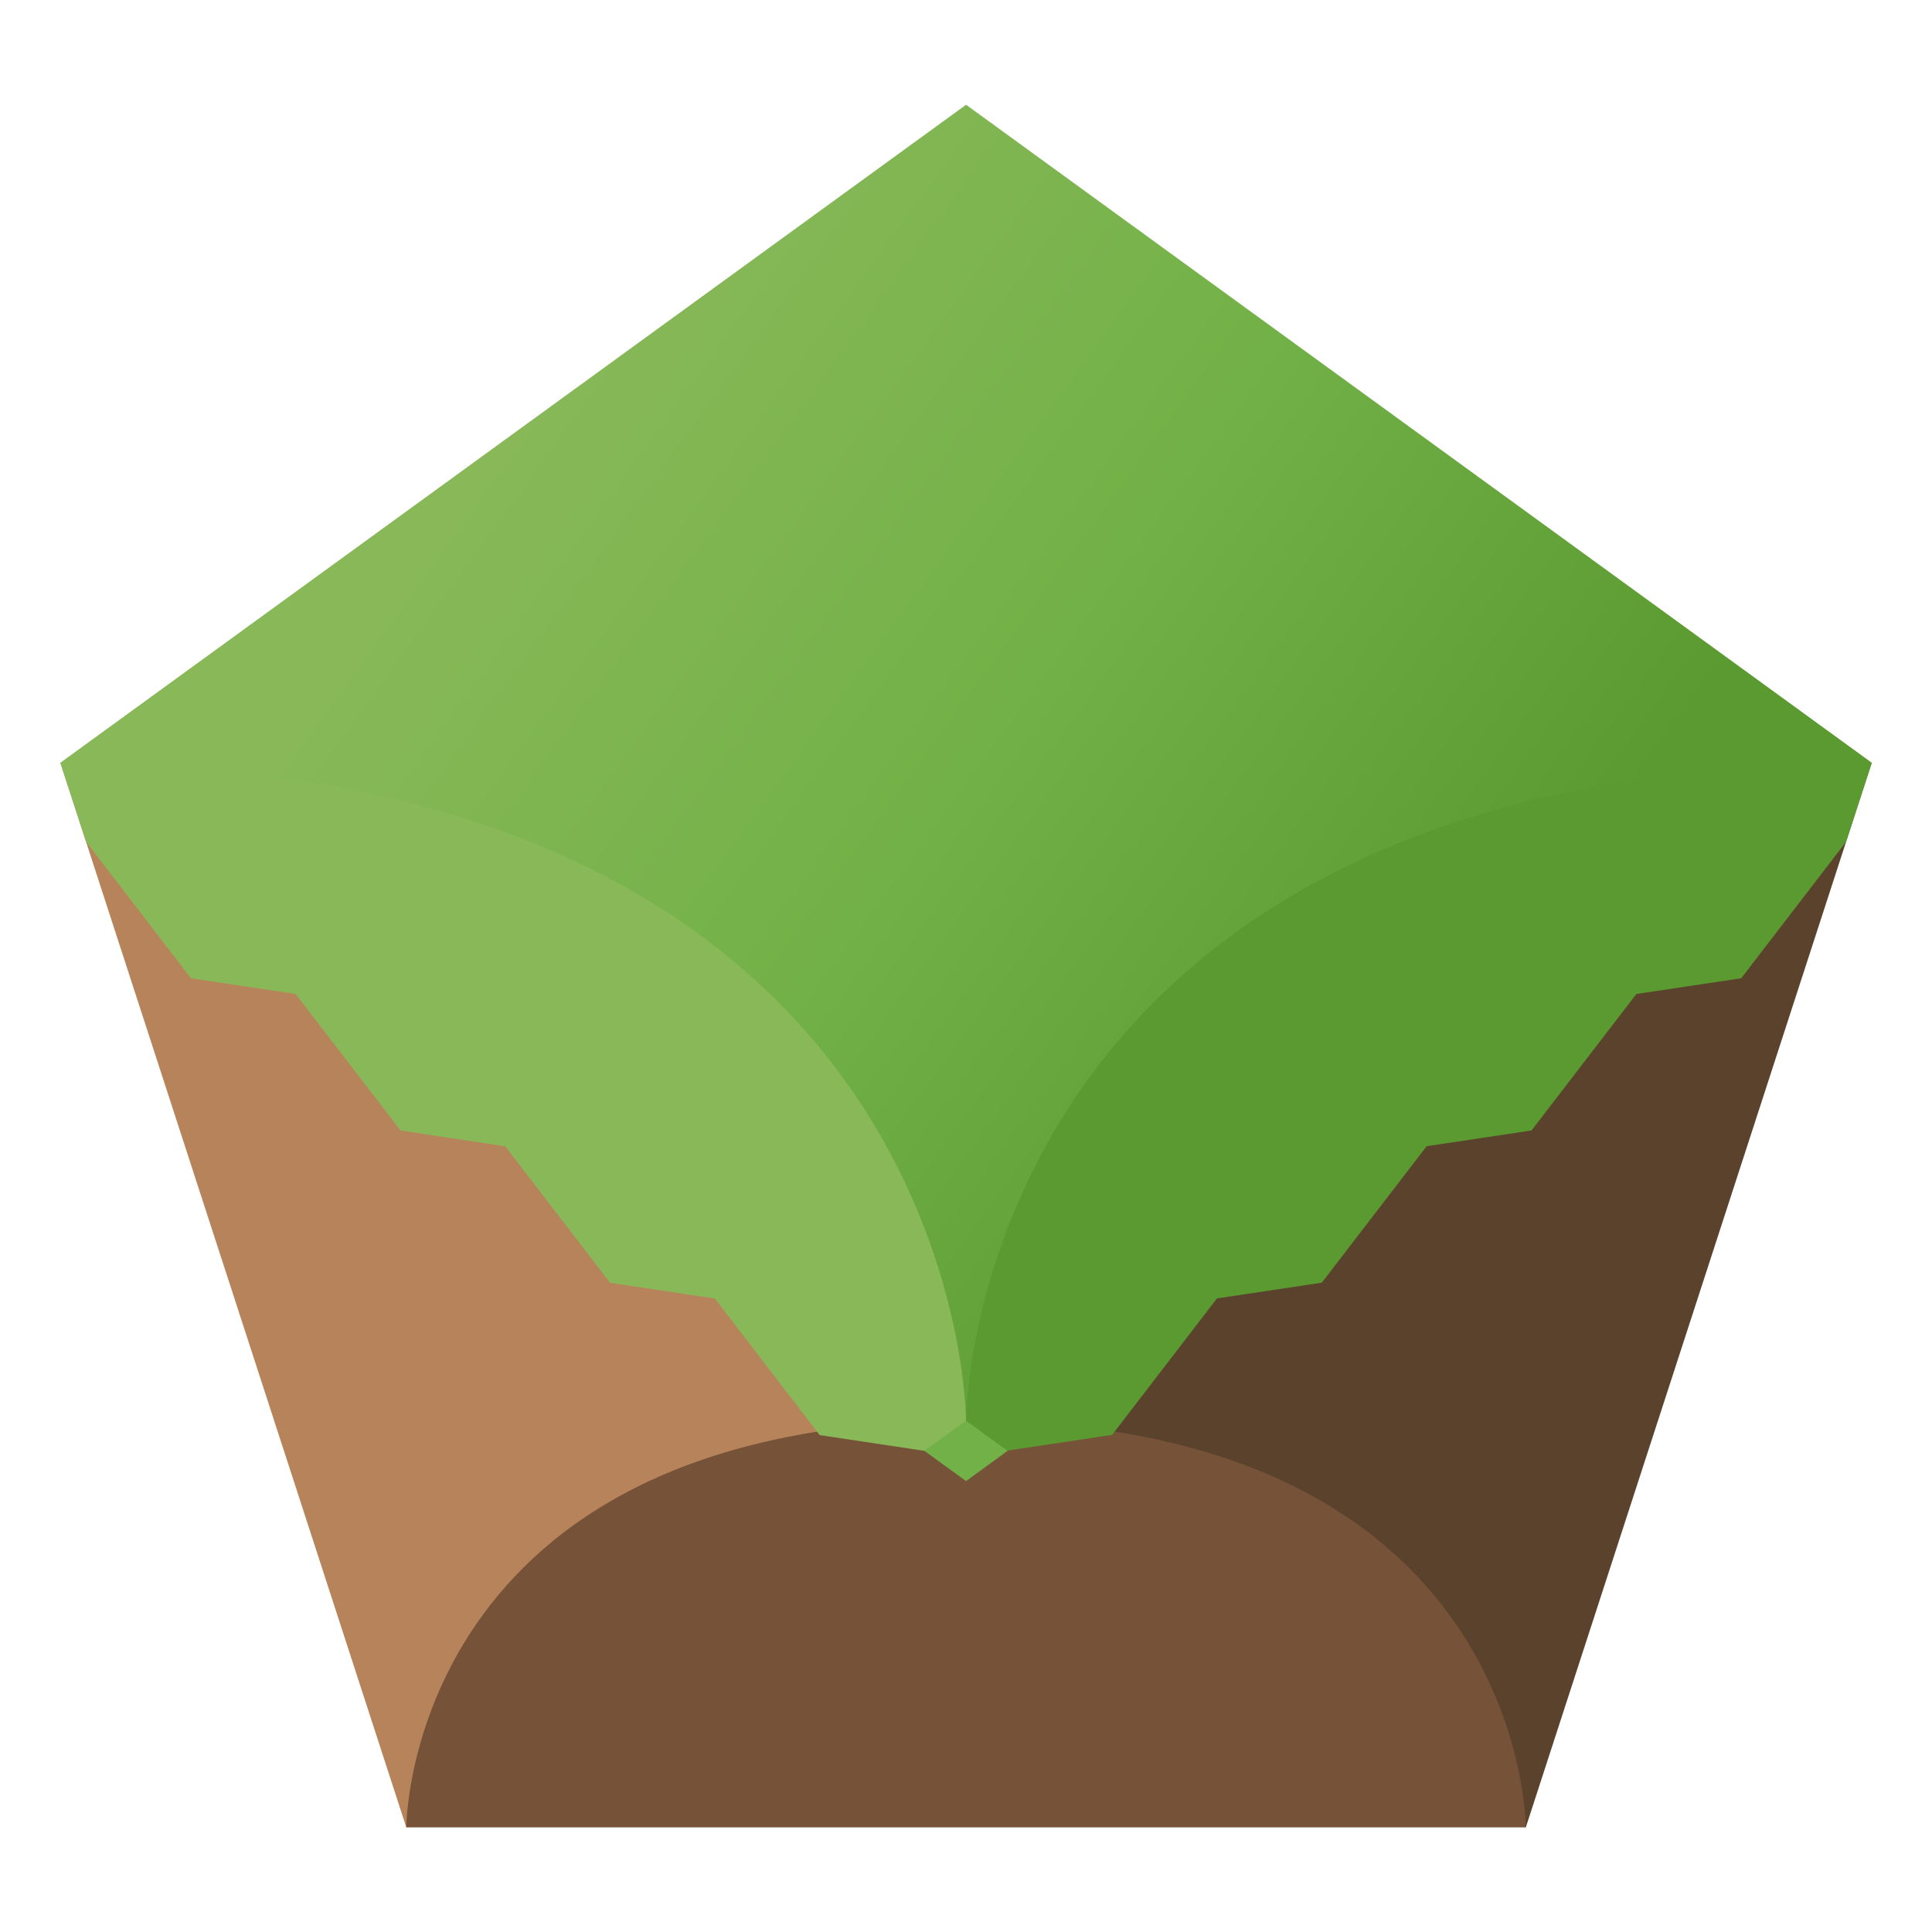
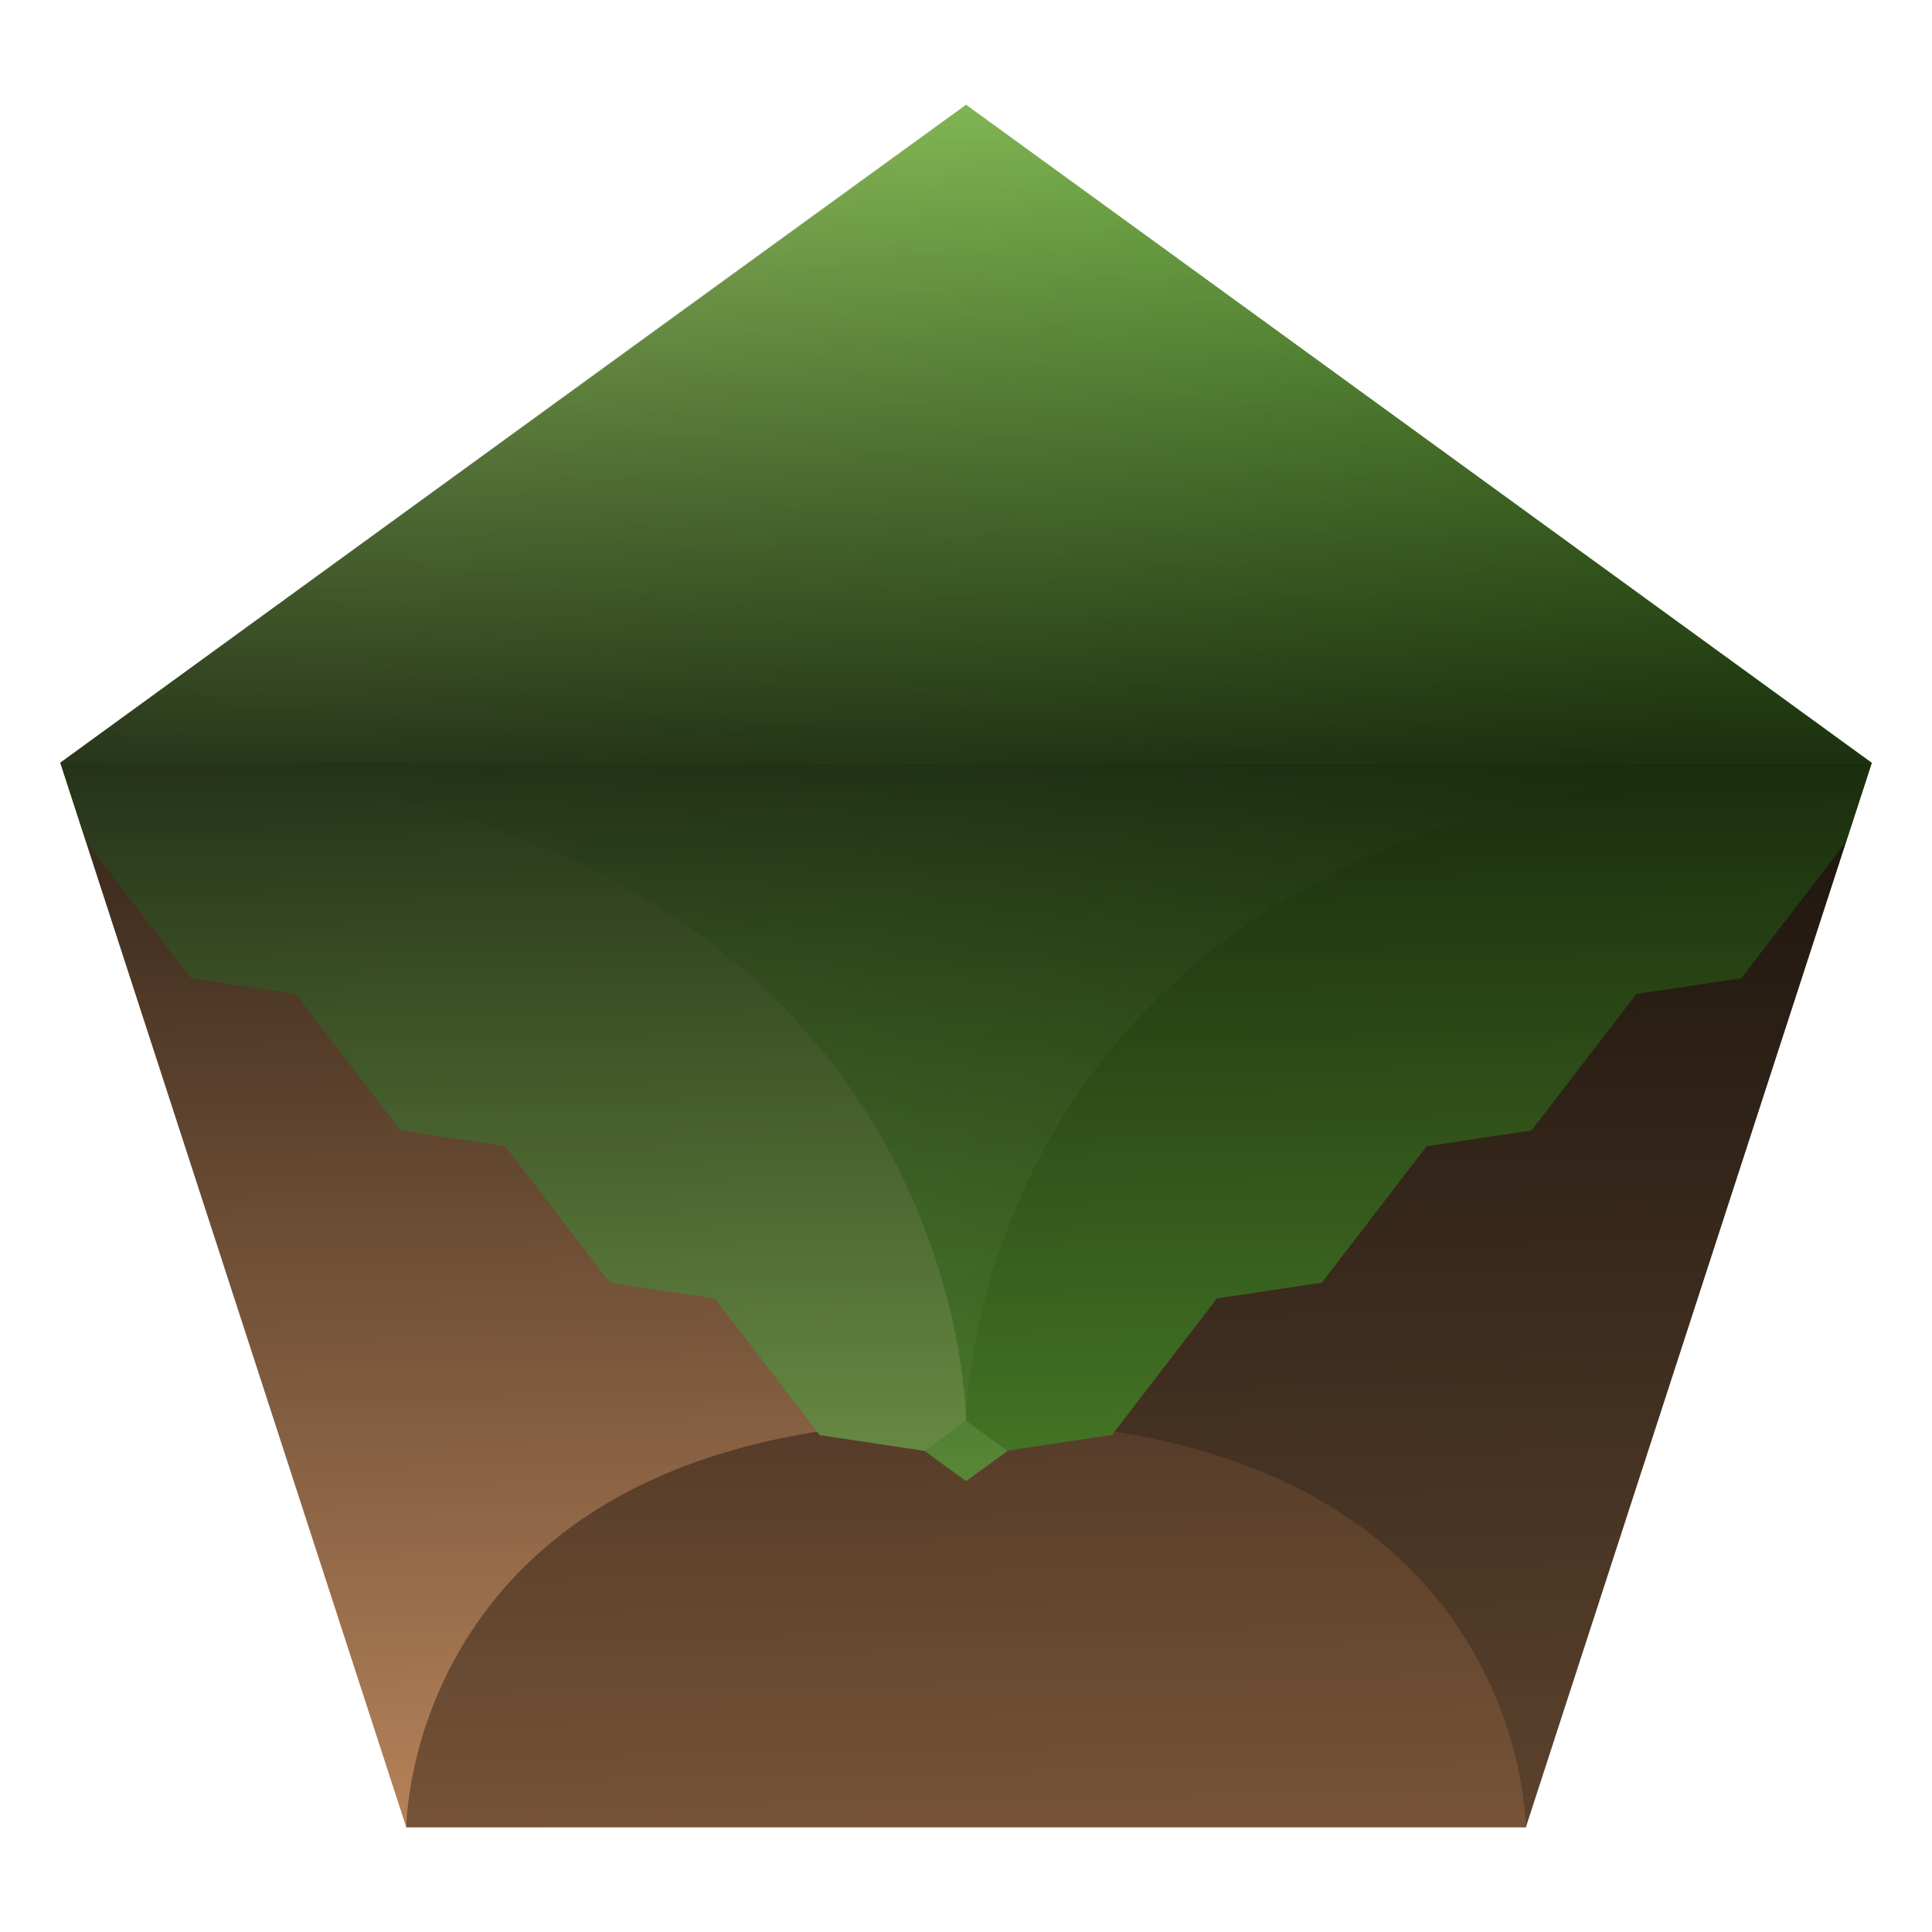
- <svg xmlns="http://www.w3.org/2000/svg" width="64" height="64" version="1.1" viewBox="0 0 16.933 16.933" id="svg29">
+ <svg xmlns="http://www.w3.org/2000/svg" xmlns:xlink="http://www.w3.org/1999/xlink" width="64" height="64" version="1.1" viewBox="0 0 16.933 16.933" id="svg29">
  <defs id="defs9">
+     <linearGradient id="linearGradient25385">
+       <stop style="stop-color:#000000;stop-opacity:1;" offset="0" id="stop25381" />
+       <stop style="stop-color:#000000;stop-opacity:0;" offset="1" id="stop25383" />
+     </linearGradient>
+     <linearGradient id="linearGradient25188">
+       <stop style="stop-color:#000000;stop-opacity:1;" offset="0" id="stop25184" />
+       <stop style="stop-color:#000000;stop-opacity:0;" offset="1" id="stop25186" />
+     </linearGradient>
+     <linearGradient id="linearGradient25170">
+       <stop style="stop-color:#000000;stop-opacity:0.827;" offset="0" id="stop25168" />
+     </linearGradient>
    <linearGradient id="linearGradient84726" x1="4.498" x2="12.435" y1="3.801" y2="9.568" gradientUnits="userSpaceOnUse">
      <stop stop-color="#88b858" offset="0" id="stop2" />
      <stop stop-color="#72b147" offset=".5" id="stop4" />
      <stop stop-color="#5a9a30" offset="1" id="stop6" />
    </linearGradient>
+     <linearGradient xlink:href="#linearGradient25188" id="linearGradient25190" x1="8.667" y1="2.985" x2="8.905" y2="16.042" gradientUnits="userSpaceOnUse" />
+     <linearGradient xlink:href="#linearGradient25385" id="linearGradient25387" x1="8.553" y1="9.222" x2="8.648" y2="0.864" gradientUnits="userSpaceOnUse" />
  </defs>
-   <path d="m 8.467,12.452 7.938,-5.767 -3.032,9.331 z" fill="#5b422d" id="path15" />
-   <path d="M 8.467,12.452 3.561,16.016 0.529,6.685 Z" fill="#b7835a" id="path13" />
-   <path d="m 3.561,16.016 c 0,0 0,-3.564 4.906,-3.564 4.907,0 4.906,3.564 4.906,3.564 z" fill="#765338" id="path11" />
-   <path d="M 8.831,12.716 8.467,12.981 8.102,12.716 c 0,-0.265 0.364,-0.265 0.364,-0.265 0,0 0.364,0 0.364,0.265 z" fill="#72b147" id="path17" />
-   <path d="m 0.529,6.685 7.938,5.767 7.938,-5.767 -7.938,-5.767 z" fill="url(#linearGradient84726)" id="path23" style="fill:url(#linearGradient84726)" />
-   <path d="m 8.467,12.452 c 0,0 -2e-7,-5.767 7.938,-5.767 l -0.225,0.693 -0.919,1.196 -0.919,0.138 -0.919,1.196 -0.919,0.138 -0.919,1.196 -0.919,0.138 -0.919,1.196 -0.919,0.138 z" fill="#5a9a30" id="path19" />
-   <path d="M 8.102,12.716 7.184,12.578 6.265,11.381 5.347,11.243 4.428,10.047 3.51,9.908 2.591,8.712 1.673,8.574 0.754,7.377 0.529,6.685 c 7.938,1e-7 7.938,5.767 7.938,5.767 z" fill="#88b858" id="path21" />
-   <path d="m0.754 7.377-0.225-0.693 7.938 5.767 7.938-5.767-0.225 0.693-7.712 5.603z" fill-opacity="0" id="path27" />
+   <g id="g25399">
+     <path d="m 8.467,12.452 7.938,-5.767 -3.032,9.331 z" fill="#5b422d" id="path15" />
+     <path d="M 8.467,12.452 3.561,16.016 0.529,6.685 Z" fill="#b7835a" id="path13" />
+     <path d="m 3.561,16.016 c 0,0 0,-3.564 4.906,-3.564 4.907,0 4.906,3.564 4.906,3.564 z" fill="#765338" id="path11" />
+     <path d="M 8.831,12.716 8.467,12.981 8.102,12.716 c 0,-0.265 0.364,-0.265 0.364,-0.265 0,0 0.364,0 0.364,0.265 z" fill="#72b147" id="path17" />
+     <path d="m 0.529,6.685 7.938,5.767 7.938,-5.767 -7.938,-5.767 z" fill="url(#linearGradient84726)" id="path23" style="fill:url(#linearGradient84726)" />
+     <path d="m 8.467,12.452 c 0,0 -2e-7,-5.767 7.938,-5.767 l -0.225,0.693 -0.919,1.196 -0.919,0.138 -0.919,1.196 -0.919,0.138 -0.919,1.196 -0.919,0.138 -0.919,1.196 -0.919,0.138 z" fill="#5a9a30" id="path19" />
+     <path d="M 8.102,12.716 7.184,12.578 6.265,11.381 5.347,11.243 4.428,10.047 3.51,9.908 2.591,8.712 1.673,8.574 0.754,7.377 0.529,6.685 c 7.938,1e-7 7.938,5.767 7.938,5.767 z" fill="#88b858" id="path21" />
+     <path d="m0.754 7.377-0.225-0.693 7.938 5.767 7.938-5.767-0.225 0.693-7.712 5.603z" fill-opacity="0" id="path27" />
+     <path style="fill:url(#linearGradient25190);fill-opacity:1;stroke:none;stroke-width:1;stroke-linecap:round;stroke-linejoin:round;stroke-dasharray:none" d="m 0.528,6.685 3.032,9.33 9.812,0.002 3.033,-9.33 z" id="path22659" />
+     <path style="fill:url(#linearGradient25387);fill-opacity:1;stroke:none;stroke-width:1;stroke-linecap:round;stroke-linejoin:round;stroke-dasharray:none" d="M 0.527,6.685 8.463,0.914 16.407,6.688 Z" id="path25379" />
+   </g>
</svg>
